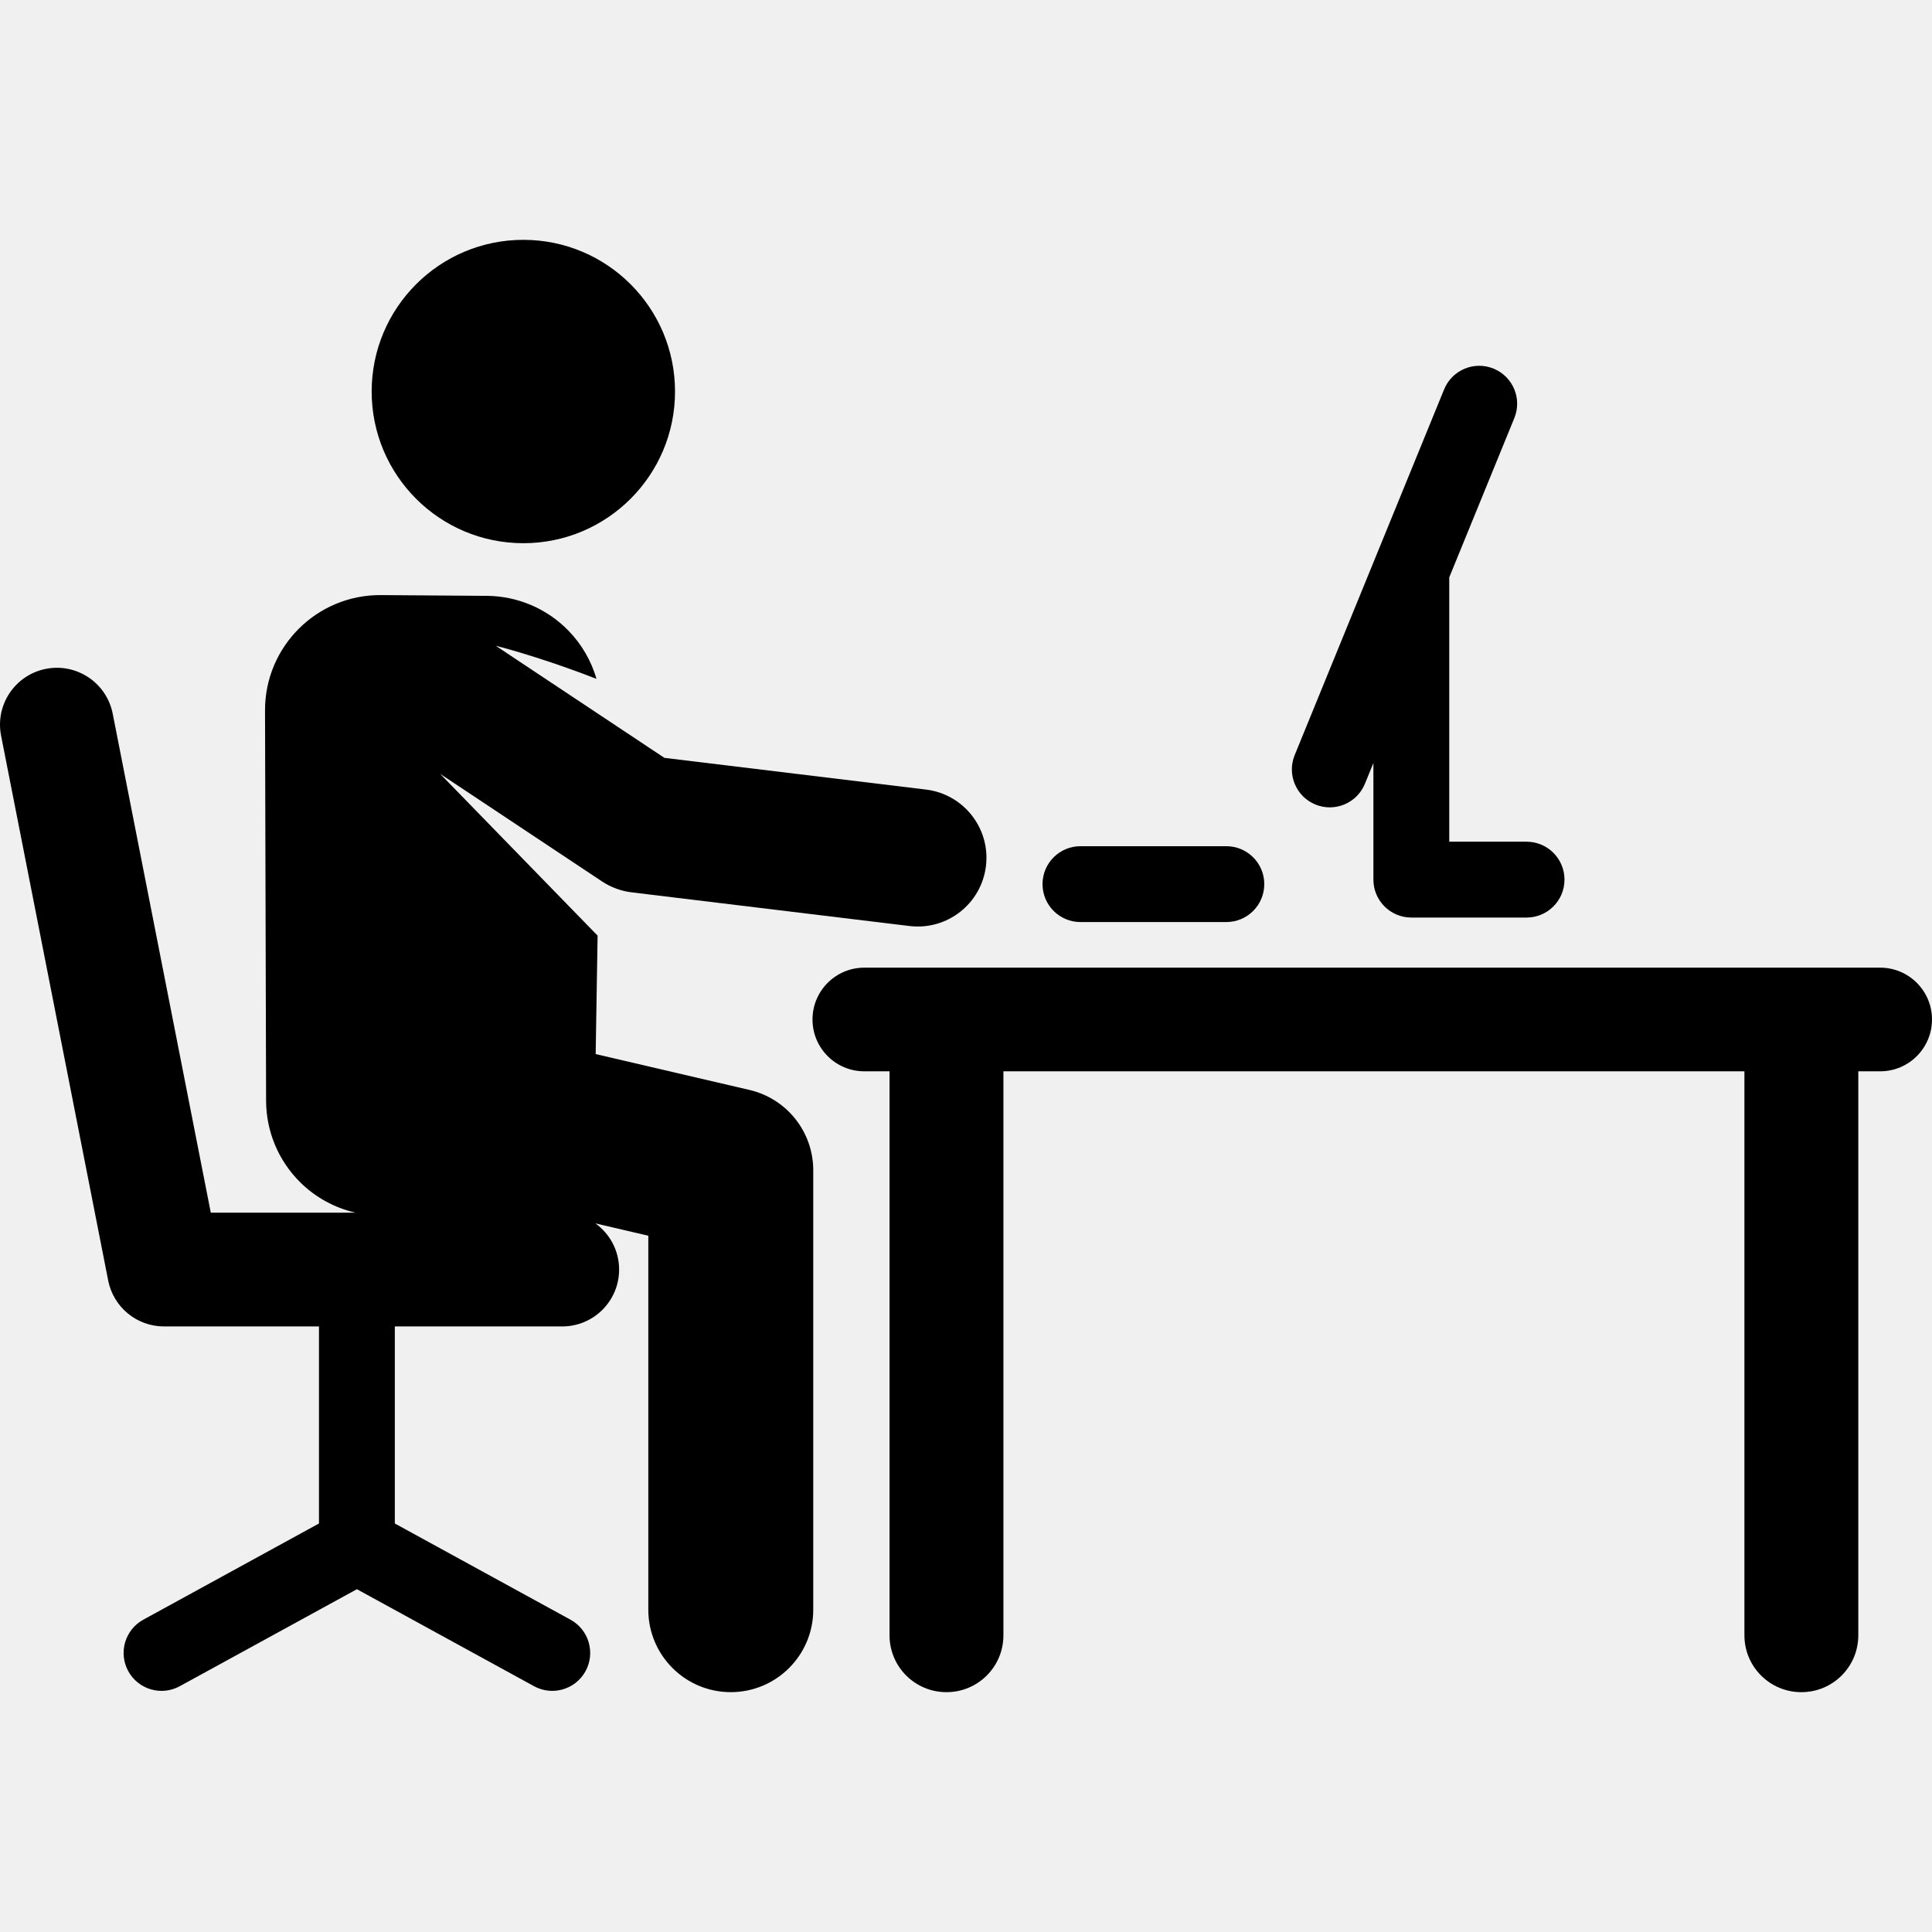
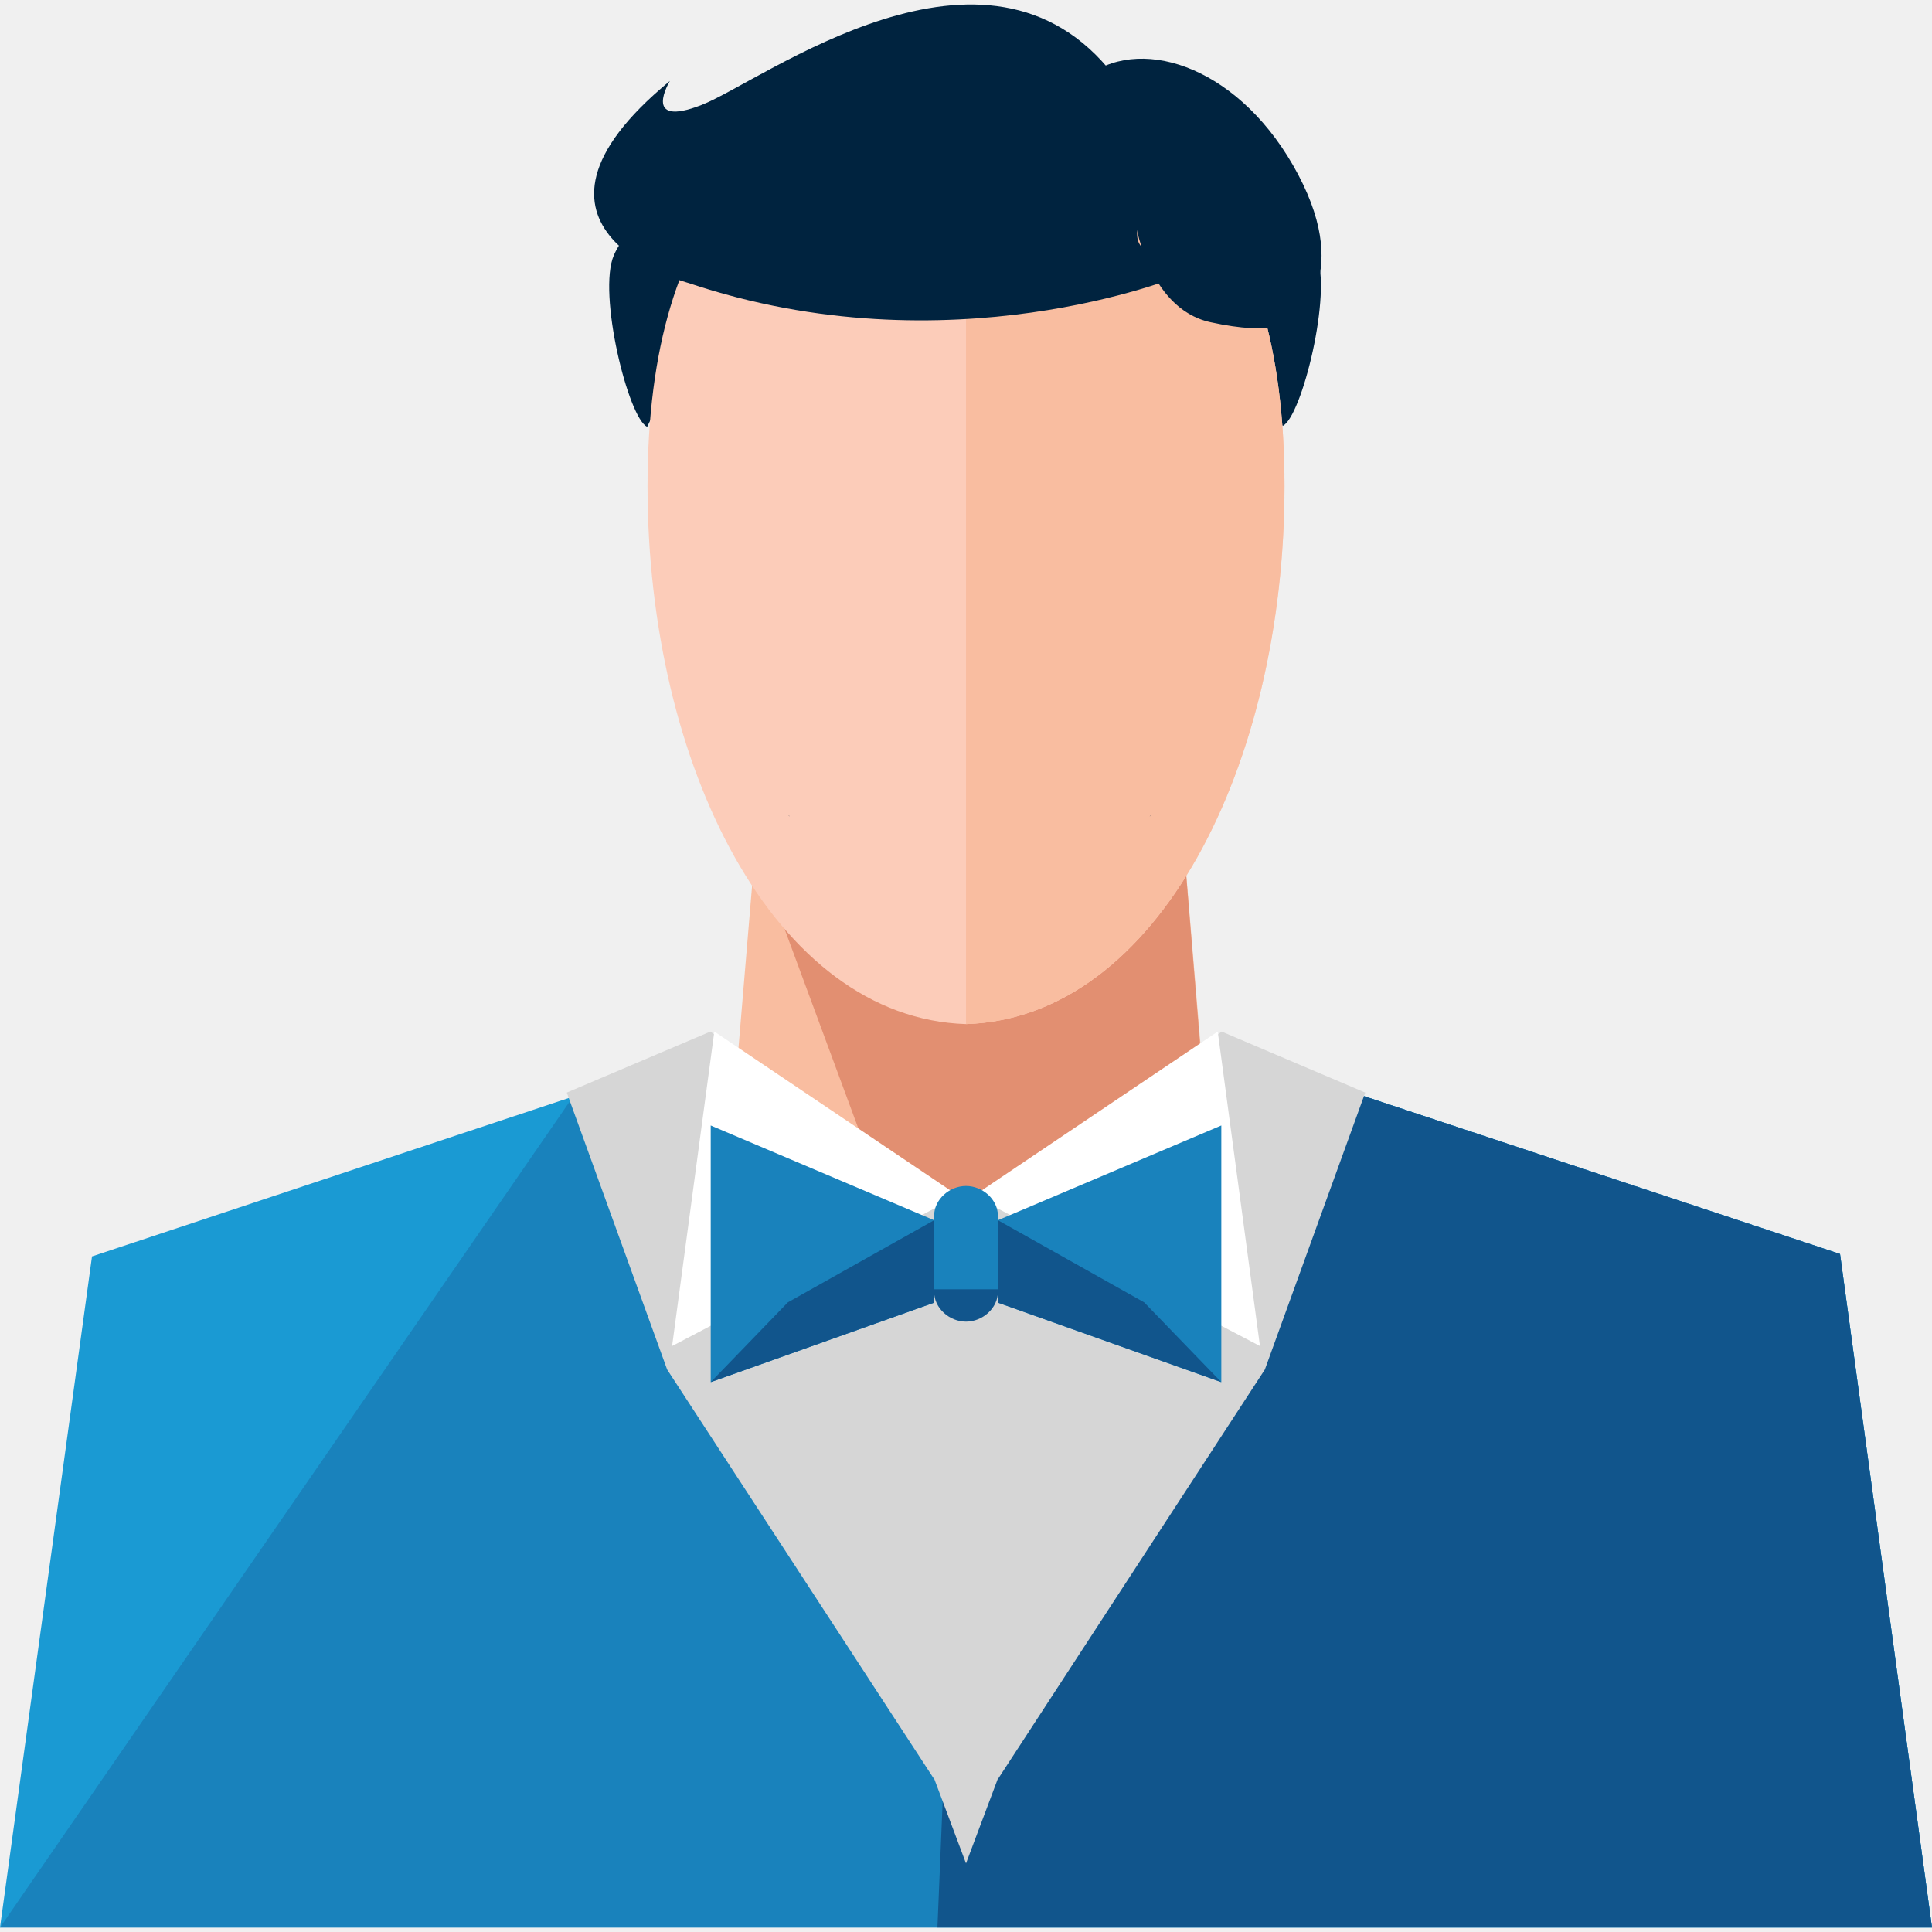
- <svg xmlns="http://www.w3.org/2000/svg" fill="#000000" height="800px" width="800px" version="1.1" id="Layer_1" viewBox="0 0 511.998 511.998" xml:space="preserve">
+ <svg xmlns="http://www.w3.org/2000/svg" height="800px" width="800px" version="1.1" id="Layer_1" viewBox="0 0 484.328 484.328" xml:space="preserve">
+   <path style="fill:#1A9AD3;" d="M461.272,314.359L339.72,274.055l0.224,1.152h-18.688c-12.552,16-43.16,37.776-79.088,37.776  c-35.944,0-66.536-21.776-79.088-37.776h-18.688l0.216-0.624L23.064,314.967L0,483.207h30.736h156.736H235h14.328h49.736h154.528  h30.736L461.272,314.359z" />
  <g>
-     <g>
-       <path d="M245.396,209.244l-69.321-8.403l-44.679-29.696c3.975,0.977,14.954,4.171,26.681,8.76    c-1.387-4.78-3.935-9.194-7.478-12.82c-5.686-5.818-13.46-9.122-21.594-9.18l-28.055-0.201    c-16.96-0.122-30.764,13.632-30.717,30.582l0.283,103.442c0.022,8.114,3.277,15.883,9.043,21.592    c4.068,4.026,9.151,6.786,14.64,8.045H55.863L29.871,189.138c-1.606-8.17-9.532-13.489-17.7-11.885    c-8.17,1.606-13.491,9.531-11.885,17.7L28.67,339.35c1.39,7.07,7.588,12.168,14.793,12.168H84.53v52.221L37.98,429.231    c-4.868,2.667-6.654,8.774-3.988,13.643s8.772,6.655,13.643,3.988l46.947-25.708l46.947,25.708    c4.871,2.668,10.978,0.878,13.643-3.988c2.667-4.868,0.881-10.976-3.988-13.643l-46.551-25.492v-52.221h44.362    c8.326,0,15.076-6.75,15.076-15.076c0-5.044-2.485-9.496-6.288-12.233l14.026,3.27v99.103c0,12.07,9.785,21.855,21.855,21.855    s21.855-9.785,21.855-21.855v-116.45c0-10.16-6.999-18.979-16.893-21.285l-40.768-9.504l0.512-31.387l-41.722-42.876    l42.864,28.489c2.367,1.573,5.068,2.571,7.89,2.912l73.612,8.923c10.019,1.21,19.065-5.932,20.272-15.889    C262.495,219.531,255.382,210.456,245.396,209.244z" />
-     </g>
+     <path style="fill:#00233F;" d="M162.24,106.991c-4.72-2.08-12.496-33.536-8.344-43.024c4.168-9.496,11.408-6.768,16.096-4.68   c4.752,2.072,8.672,22.672,1.032,29.672" />
+     <path style="fill:#00233F;" d="M321.536,106.783c4.752-2.096,12.592-33.544,8.424-43.024c-4.16-9.48-11.344-6.744-16.096-4.656   c-4.72,2.096-8.672,22.712-1.032,29.68" />
+   </g>
+   <path style="fill:#1982BC;" d="M461.272,314.359L339.72,274.055l0.224,1.152h-18.688c-12.552,16-43.16,37.776-79.088,37.776  c-35.944,0-66.536-21.776-79.088-37.776h-18.688l0.216-1.672L0,483.207h30.736h156.736H235h14.328h49.736h154.528h30.736  L461.272,314.359z" />
+   <path style="fill:#11558C;" d="M461.272,314.359L339.72,274.055l0.224,1.152h-18.688c-12.552,16-43.16,35.512-79.088,35.512  L235,483.207h14.328h49.736h154.528h30.736L461.272,314.359z" />
+   <polygon style="fill:#F9BDA0;" points="303.408,291.207 182.736,291.207 190.792,195.207 295.368,195.207 " />
+   <polygon style="fill:#E28F71;" points="303.424,293.255 255.616,392.231 182.752,195.207 295.376,195.207 " />
+   <polygon style="fill:#D6D6D6;" points="305.336,299.007 242.168,467.135 179,299.007 242.176,299.679 " />
+   <path style="fill:#FCCCB9;" d="M322.008,121.871c0-70.032-31.84-98.368-79.84-98.648v-0.032v0.016v-0.016v0.032  c-48,0.28-79.84,28.616-79.84,98.648s31.84,133.352,79.84,134.856v0.144v-0.072v0.072v-0.144  C290.168,255.223,322.008,191.903,322.008,121.871z" />
+   <path style="fill:#F9BDA0;" d="M242.168,259.207v-2.336v-0.072v0.072v-0.144c48-1.504,79.84-64.832,79.84-134.856  s-31.84-98.368-79.84-98.648v-0.032v0.016v-0.016v4.016" />
+   <g>
+     <path style="fill:#00233F;" d="M197.976,204.695c-0.2-0.224-0.312-0.376-0.312-0.376S197.736,204.535,197.976,204.695z" />
+     <path style="fill:#00233F;" d="M288.192,204.695c0.2-0.224,0.312-0.376,0.312-0.376S288.424,204.535,288.192,204.695z" />
  </g>
  <g>
-     <g>
-       <circle cx="138.691" cy="103.756" r="40.197" />
-     </g>
+     <path style="fill:#00233F;" d="M295.44,69.279c0,0-57.504,23.672-122.832,1.672c0,0-50-13.328-4.672-50.664c0,0-7.328,12,8,6   c15.344-6,71.344-48.672,103.344-7.336c19.384,25.048-5.088,44.216,12.656,44.664C298.44,63.775,295.44,69.279,295.44,69.279z" />
+     <path style="fill:#00233F;" d="M284.44,54.775c0,0,3,22.496,19,26s20.496,0,20.496,0s15.504-10.496,1.504-37s-38.496-35-52.496-25   S284.44,54.775,284.44,54.775z" />
  </g>
-   <g>
-     <g>
-       <path d="M498.263,256.437H229.056c-7.586,0-13.736,6.15-13.736,13.736s6.15,13.736,13.736,13.736h6.68v149.468    c0,8.317,6.742,15.06,15.06,15.06h0.06c8.317,0,15.06-6.742,15.06-15.06V283.909h196.372v149.468c0,8.317,6.742,15.06,15.06,15.06    h0.06c8.317,0,15.06-6.742,15.06-15.06V283.909h5.792c7.586,0,13.736-6.15,13.736-13.736    C511.999,262.587,505.849,256.437,498.263,256.437z" />
-     </g>
-   </g>
-   <g>
-     <g>
-       <path d="M404.555,223.059h-20.489v-70.055l17.247-42.213c2.099-5.138-0.364-11.006-5.503-13.105    c-5.137-2.1-11.006,0.365-13.105,5.502c-15.214,37.235-24.536,60.052-39.599,96.916c-2.099,5.139,0.365,11.007,5.503,13.106    c5.141,2.1,11.007-0.366,13.105-5.502l2.251-5.508v30.909c0,5.551,4.499,10.05,10.05,10.05h30.539c5.551,0,10.05-4.5,10.05-10.05    C414.605,227.558,410.105,223.059,404.555,223.059z" />
-     </g>
-   </g>
-   <g>
-     <g>
-       <path d="M324.995,224.251H286.33c-5.551,0-10.05,4.499-10.05,10.05s4.499,10.05,10.05,10.05h38.665    c5.551,0,10.05-4.499,10.05-10.05S330.546,224.251,324.995,224.251z" />
-     </g>
-   </g>
+   <polygon style="fill:#D6D6D6;" points="178.088,258.599 142.088,273.895 167.24,343.319 234.168,445.991 234.168,299.783 " />
+   <polygon style="fill:#FFFFFF;" points="179.072,258.599 240.264,299.783 168.488,337.439 " />
+   <polygon style="fill:#D6D6D6;" points="306.248,258.599 342.248,273.895 317.088,343.319 250.168,445.991 250.168,299.783 " />
+   <polygon style="fill:#FFFFFF;" points="305.272,258.599 244.08,299.783 315.856,337.439 " />
+   <path style="fill:#11558C;" d="M250.168,307.207v16.608c0,4.144-3.856,7.504-8,7.504l0,0c-4.144,0-8-3.36-8-7.504v-16.608" />
+   <polygon style="fill:#1982BC;" points="234.168,326.567 234.168,305.895 178.168,282.143 178.168,346.487 " />
+   <polygon style="fill:#11558C;" points="234.168,326.567 234.168,305.895 197.504,326.487 178.168,346.487 " />
+   <polygon style="fill:#1982BC;" points="250.168,326.567 250.168,305.895 306.168,282.143 306.168,346.487 " />
+   <polygon style="fill:#11558C;" points="250.168,326.567 250.168,305.895 286.832,326.487 306.168,346.487 " />
+   <path style="fill:#1982BC;" d="M234.168,323.207v-18.392c0-4.144,3.856-7.504,8-7.504l0,0c4.144,0,8,3.36,8,7.504v18.392" />
</svg>
